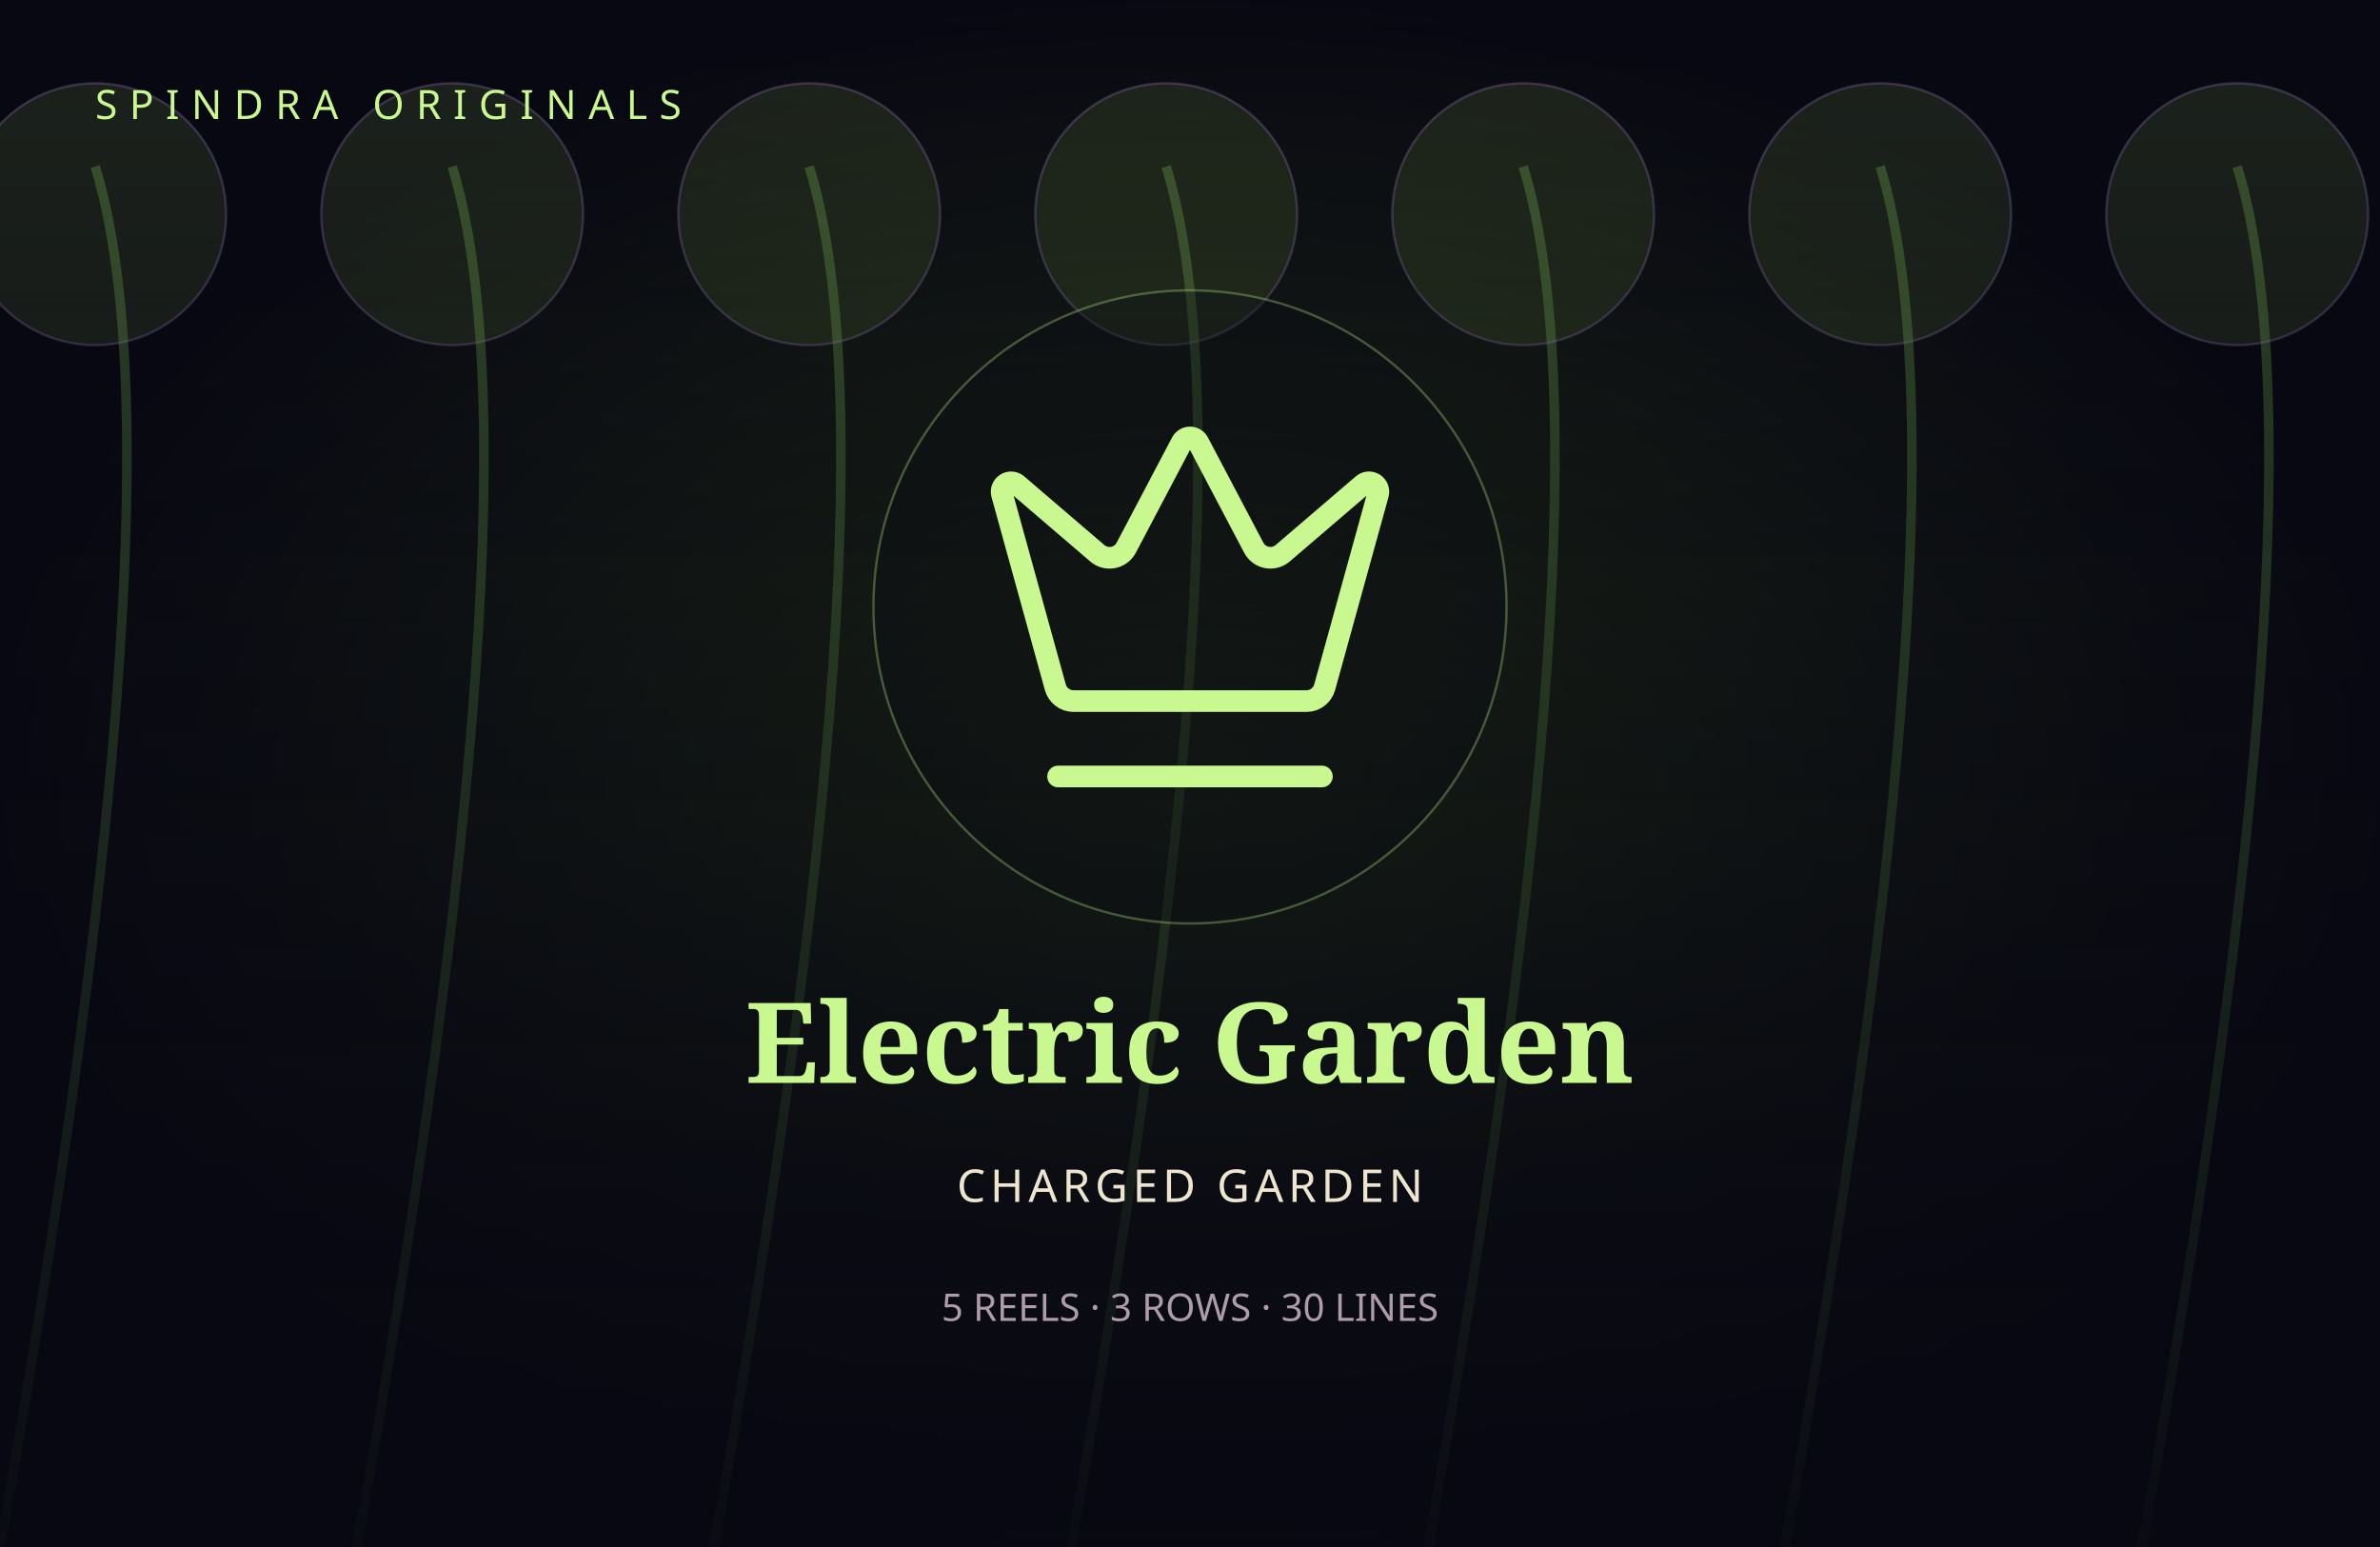
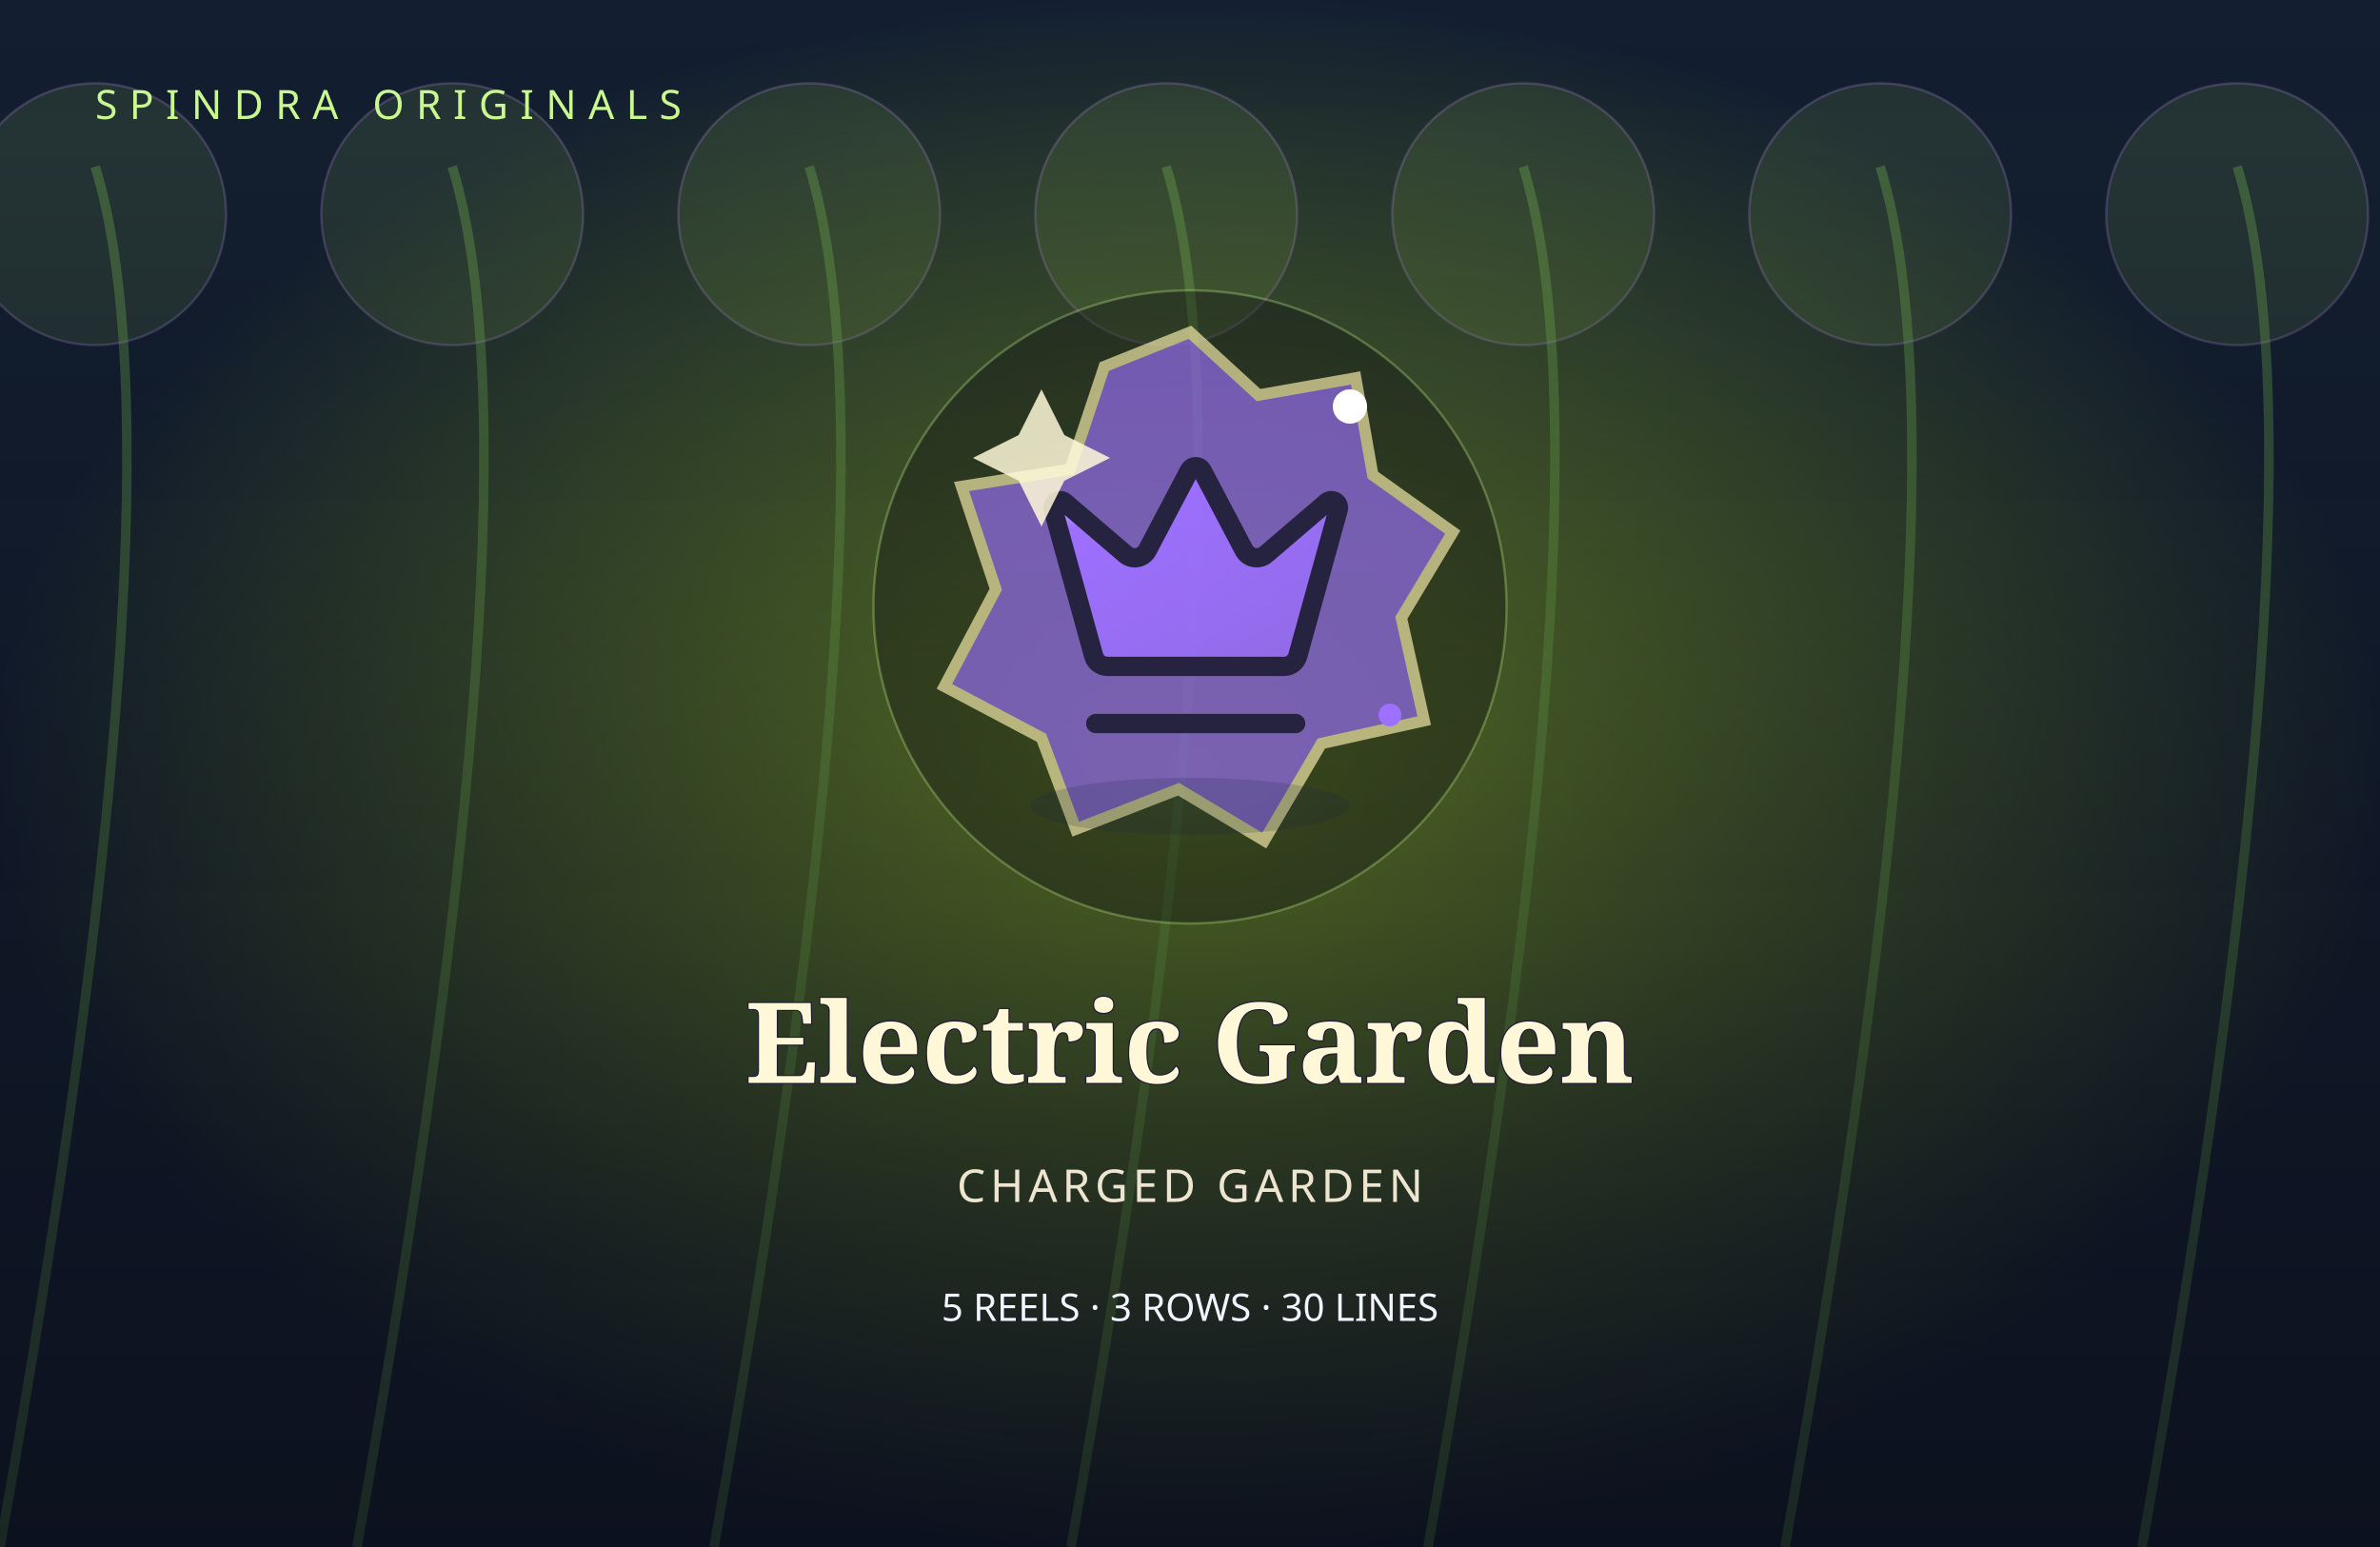
<svg xmlns="http://www.w3.org/2000/svg" width="1000" height="650" viewBox="0 0 1000 650">
  <defs>
    <radialGradient id="bg">
-       <stop stop-color="#253417" />
-       <stop offset="1" stop-color="#080812" />
+       <stop stop-color="#82a72b" />
+       <stop offset="1" stop-color="#152336" />
    </radialGradient>
    <linearGradient id="shade" x2="0" y2="1">
      <stop stop-color="#080812" stop-opacity=".15" />
-       <stop offset="1" stop-color="#080812" stop-opacity=".95" />
+       <stop offset="1" stop-color="#080812" stop-opacity=".65" />
    </linearGradient>
  </defs>
  <rect width="1000" height="650" fill="url(#bg)" />
  <svg x="0" y="0" width="1000" height="650" class="slot-scenery scenery-garden" viewBox="0 0 1000 650" preserveAspectRatio="xMidYMid slice" aria-hidden="true">
    <g>
      <path d="M0 650Q80 200 40 70" fill="none" stroke="#8bde6255" stroke-width="4" />
      <circle cx="40" cy="90" r="55" fill="#b7ee6422" stroke="#d2a2ff44" />
    </g>
    <g>
      <path d="M150 650Q230 200 190 70" fill="none" stroke="#8bde6255" stroke-width="4" />
      <circle cx="190" cy="90" r="55" fill="#b7ee6422" stroke="#d2a2ff44" />
    </g>
    <g>
      <path d="M300 650Q380 200 340 70" fill="none" stroke="#8bde6255" stroke-width="4" />
      <circle cx="340" cy="90" r="55" fill="#b7ee6422" stroke="#d2a2ff44" />
    </g>
    <g>
      <path d="M450 650Q530 200 490 70" fill="none" stroke="#8bde6255" stroke-width="4" />
      <circle cx="490" cy="90" r="55" fill="#b7ee6422" stroke="#d2a2ff44" />
    </g>
    <g>
      <path d="M600 650Q680 200 640 70" fill="none" stroke="#8bde6255" stroke-width="4" />
      <circle cx="640" cy="90" r="55" fill="#b7ee6422" stroke="#d2a2ff44" />
    </g>
    <g>
      <path d="M750 650Q830 200 790 70" fill="none" stroke="#8bde6255" stroke-width="4" />
      <circle cx="790" cy="90" r="55" fill="#b7ee6422" stroke="#d2a2ff44" />
    </g>
    <g>
      <path d="M900 650Q980 200 940 70" fill="none" stroke="#8bde6255" stroke-width="4" />
      <circle cx="940" cy="90" r="55" fill="#b7ee6422" stroke="#d2a2ff44" />
    </g>
    <g>
      <path d="M1050 650Q1130 200 1090 70" fill="none" stroke="#8bde6255" stroke-width="4" />
      <circle cx="1090" cy="90" r="55" fill="#b7ee6422" stroke="#d2a2ff44" />
    </g>
  </svg>
  <rect width="1000" height="650" fill="url(#shade)" />
  <circle cx="500" cy="255" r="133" fill="#0a0a1455" stroke="#c9f790" stroke-opacity=".3" />
-   <svg x="405" y="160" width="190" height="190" viewBox="0 0 24 24" fill="none" stroke="#c9f790" stroke-width="1.15" stroke-linecap="round" stroke-linejoin="round" class="lucide lucide-crown">
-     <path d="M11.562 3.266a.5.5 0 0 1 .876 0L15.39 8.87a1 1 0 0 0 1.516.294L21.183 5.5a.5.5 0 0 1 .798.519l-2.834 10.246a1 1 0 0 1-.956.734H5.81a1 1 0 0 1-.957-.734L2.02 6.02a.5.5 0 0 1 .798-.519l4.276 3.664a1 1 0 0 0 1.516-.294z" />
-     <path d="M5 21h14" />
+   <svg x="380" y="130" width="240" height="240" class="symbol-frame" viewBox="0 0 100 100" aria-hidden="true">
+     <defs>
+       <linearGradient id="R0" x1="0" y1="0" x2=".8" y2="1">
+         <stop stop-color="#ffffff" />
+         <stop offset=".22" stop-color="#9d70ff" />
+         <stop offset="1" stop-color="#9d70ff" stop-opacity=".7" />
+       </linearGradient>
+     </defs>
+     <path d="M50 4L62 15L79 12L82 29L96 39L87 54L91 72L73 76L63 93L48 84L30 91L24 75L7 66L16 49L10 31L29 28L35 10Z" fill="#9d70ff" stroke="#fff4b1" stroke-width="2" opacity=".65" />
+     <ellipse cx="50" cy="87" rx="28" ry="5" fill="#172243" opacity=".18" />
+     <svg width="60" height="60" viewBox="0 0 24 24" fill="url(#R0)" stroke="#252340" stroke-width="1.35" stroke-linecap="round" stroke-linejoin="round" class="lucide lucide-crown" x="21" y="20">
+       <path d="M11.562 3.266a.5.5 0 0 1 .876 0L15.39 8.87a1 1 0 0 0 1.516.294L21.183 5.5a.5.5 0 0 1 .798.519l-2.834 10.246a1 1 0 0 1-.956.734H5.81a1 1 0 0 1-.957-.734L2.02 6.02a.5.5 0 0 1 .798-.519l4.276 3.664a1 1 0 0 0 1.516-.294z" />
+       <path d="M5 21h14" />
+     </svg>
+     <path d="M20 22L24 14L28 22L36 26L28 30L24 38L20 30L12 26Z" fill="#fff9d9" opacity=".85" />
+     <circle cx="78" cy="17" r="3" fill="#fff" />
+     <circle cx="85" cy="71" r="2" fill="#9d70ff" />
  </svg>
  <text x="40" y="50" fill="#c9f790" font-size="17" font-family="sans-serif" letter-spacing="5">SPINDRA ORIGINALS</text>
-   <text x="500" y="455" text-anchor="middle" fill="#c9f790" font-size="47" font-family="Georgia,serif" font-weight="bold">Electric Garden</text>
+   <text x="500" y="455" text-anchor="middle" fill="#fff8d8" stroke="#201b35" stroke-width="1" paint-order="stroke" font-size="47" font-family="Georgia,serif" font-weight="bold">Electric Garden</text>
  <text x="500" y="505" text-anchor="middle" fill="#eee5d0" font-size="19" font-family="sans-serif" letter-spacing="2">CHARGED GARDEN</text>
-   <text x="500" y="555" text-anchor="middle" fill="#ad9dac" font-size="16" font-family="sans-serif">5 REELS · 3 ROWS · 30 LINES</text>
+   <text x="500" y="555" text-anchor="middle" fill="#f2f4ff" font-size="16" font-family="sans-serif">5 REELS · 3 ROWS · 30 LINES</text>
</svg>
